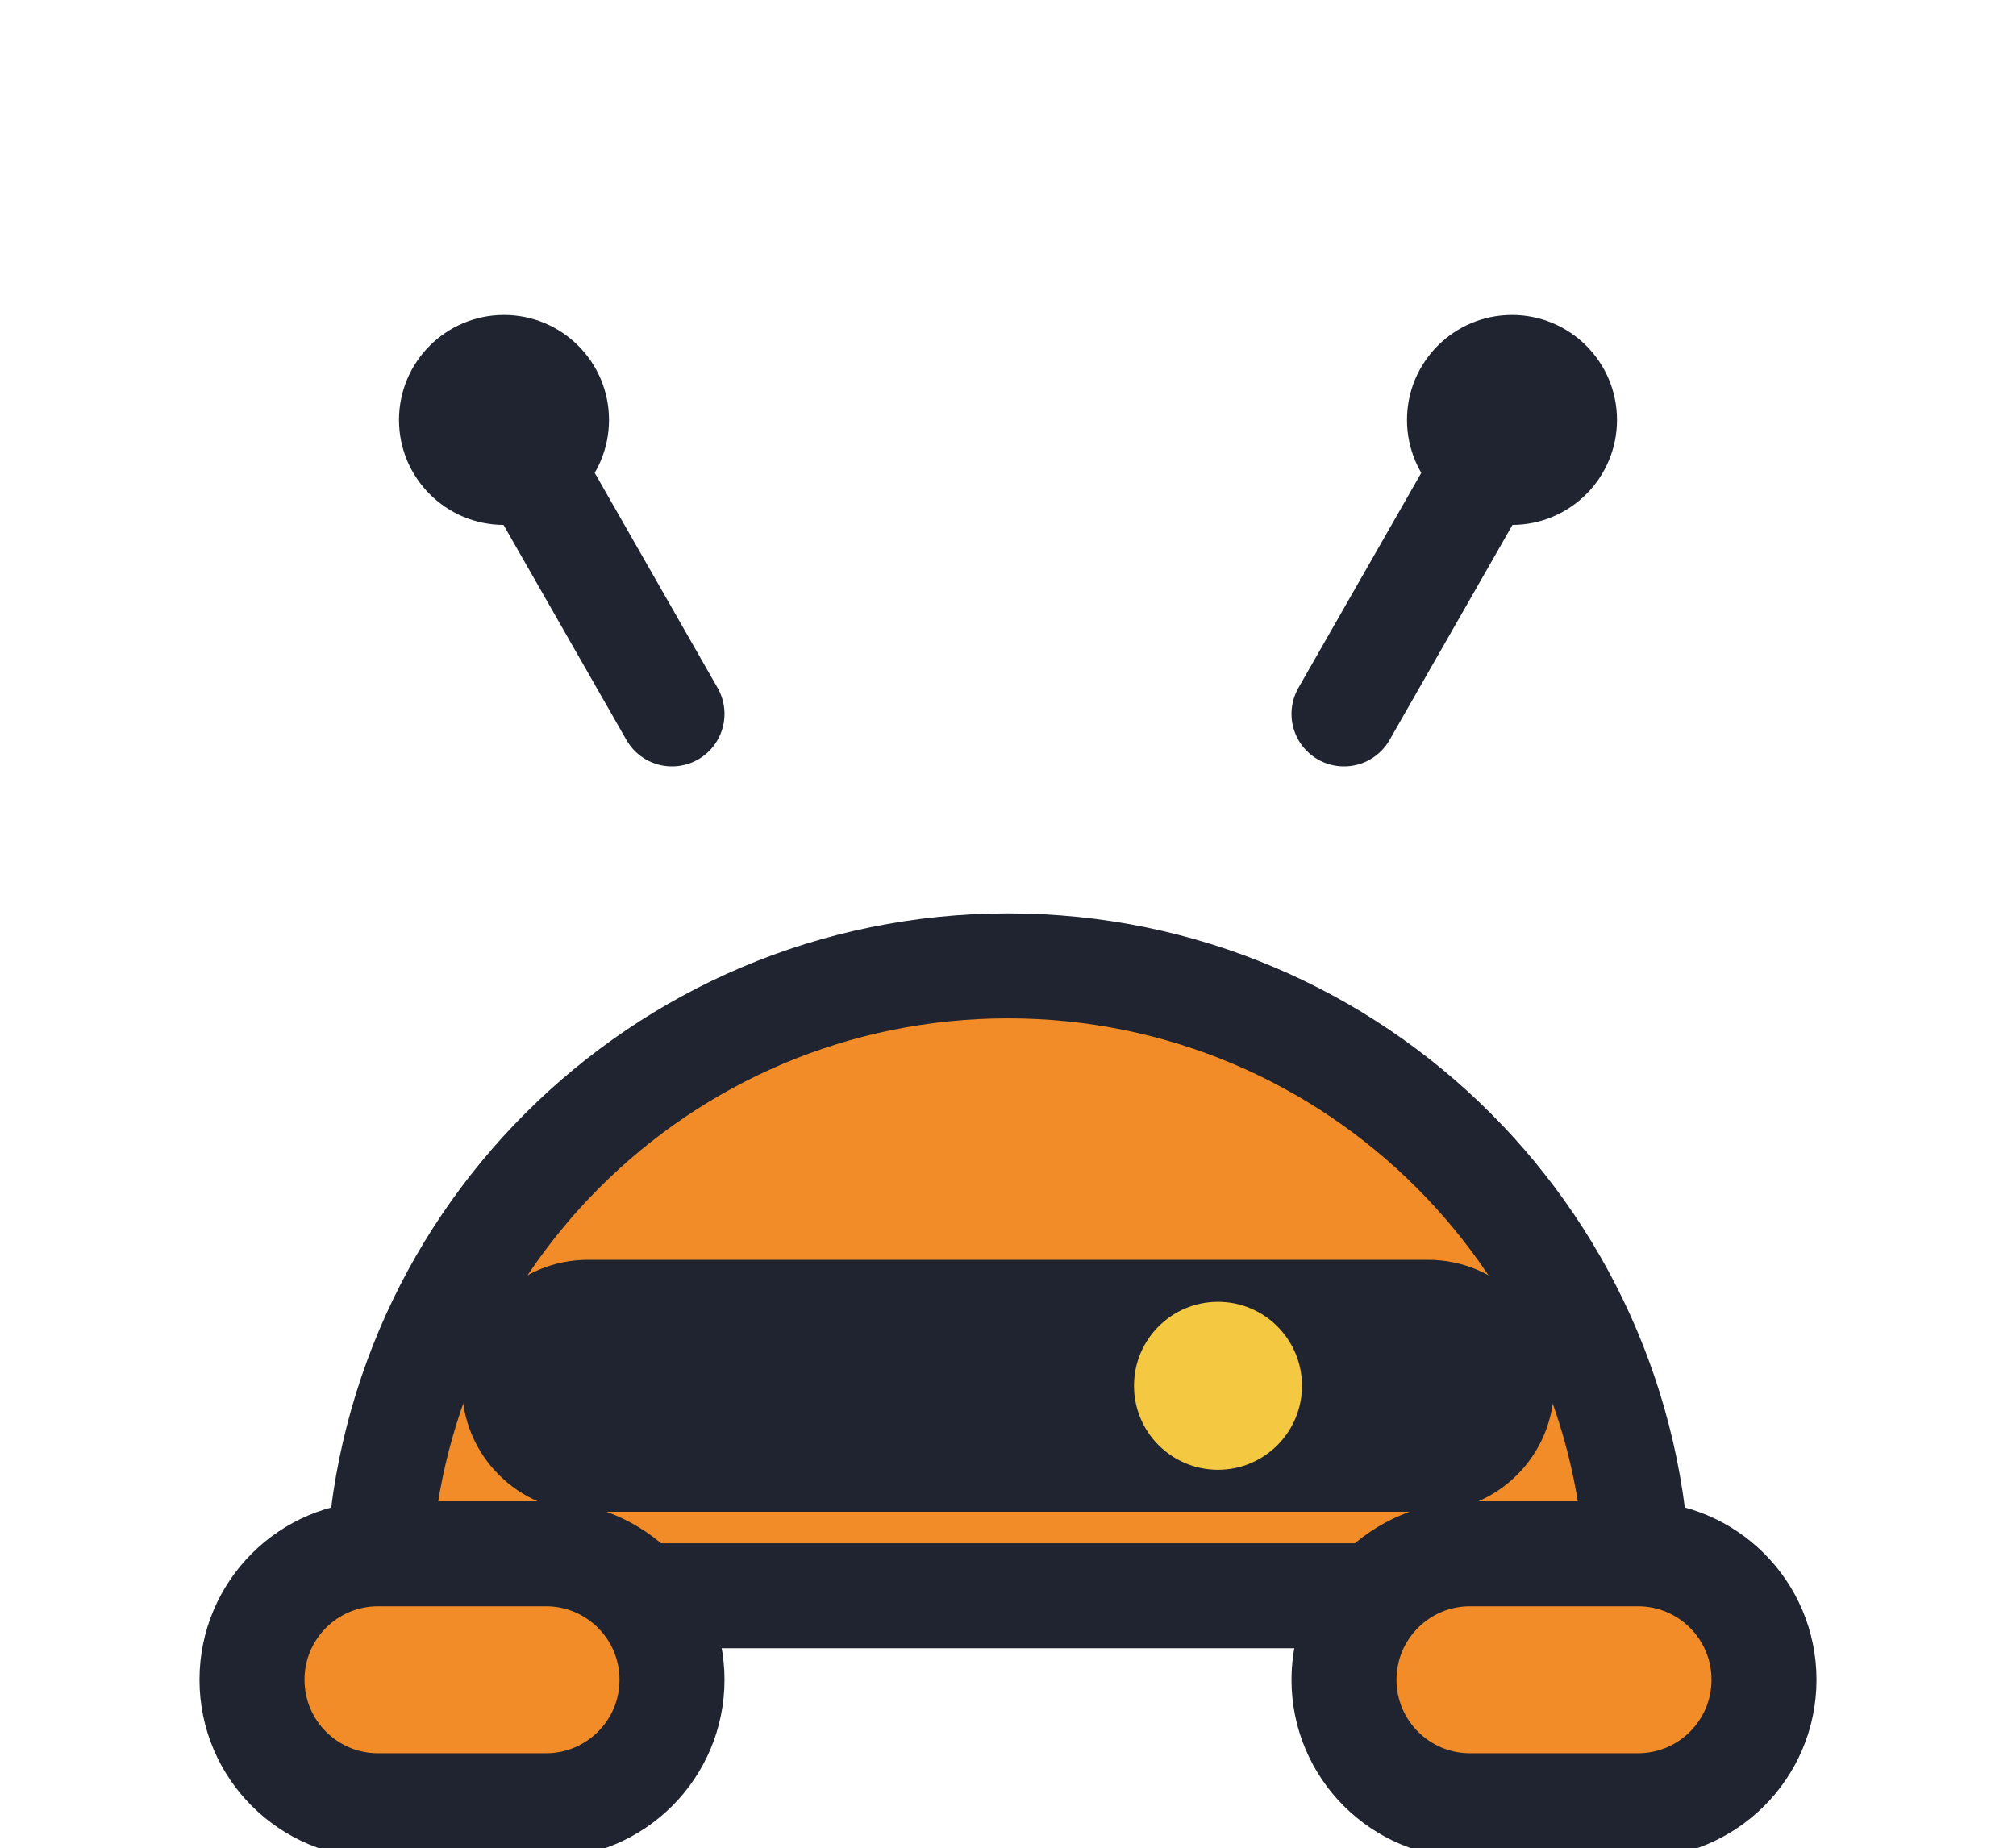
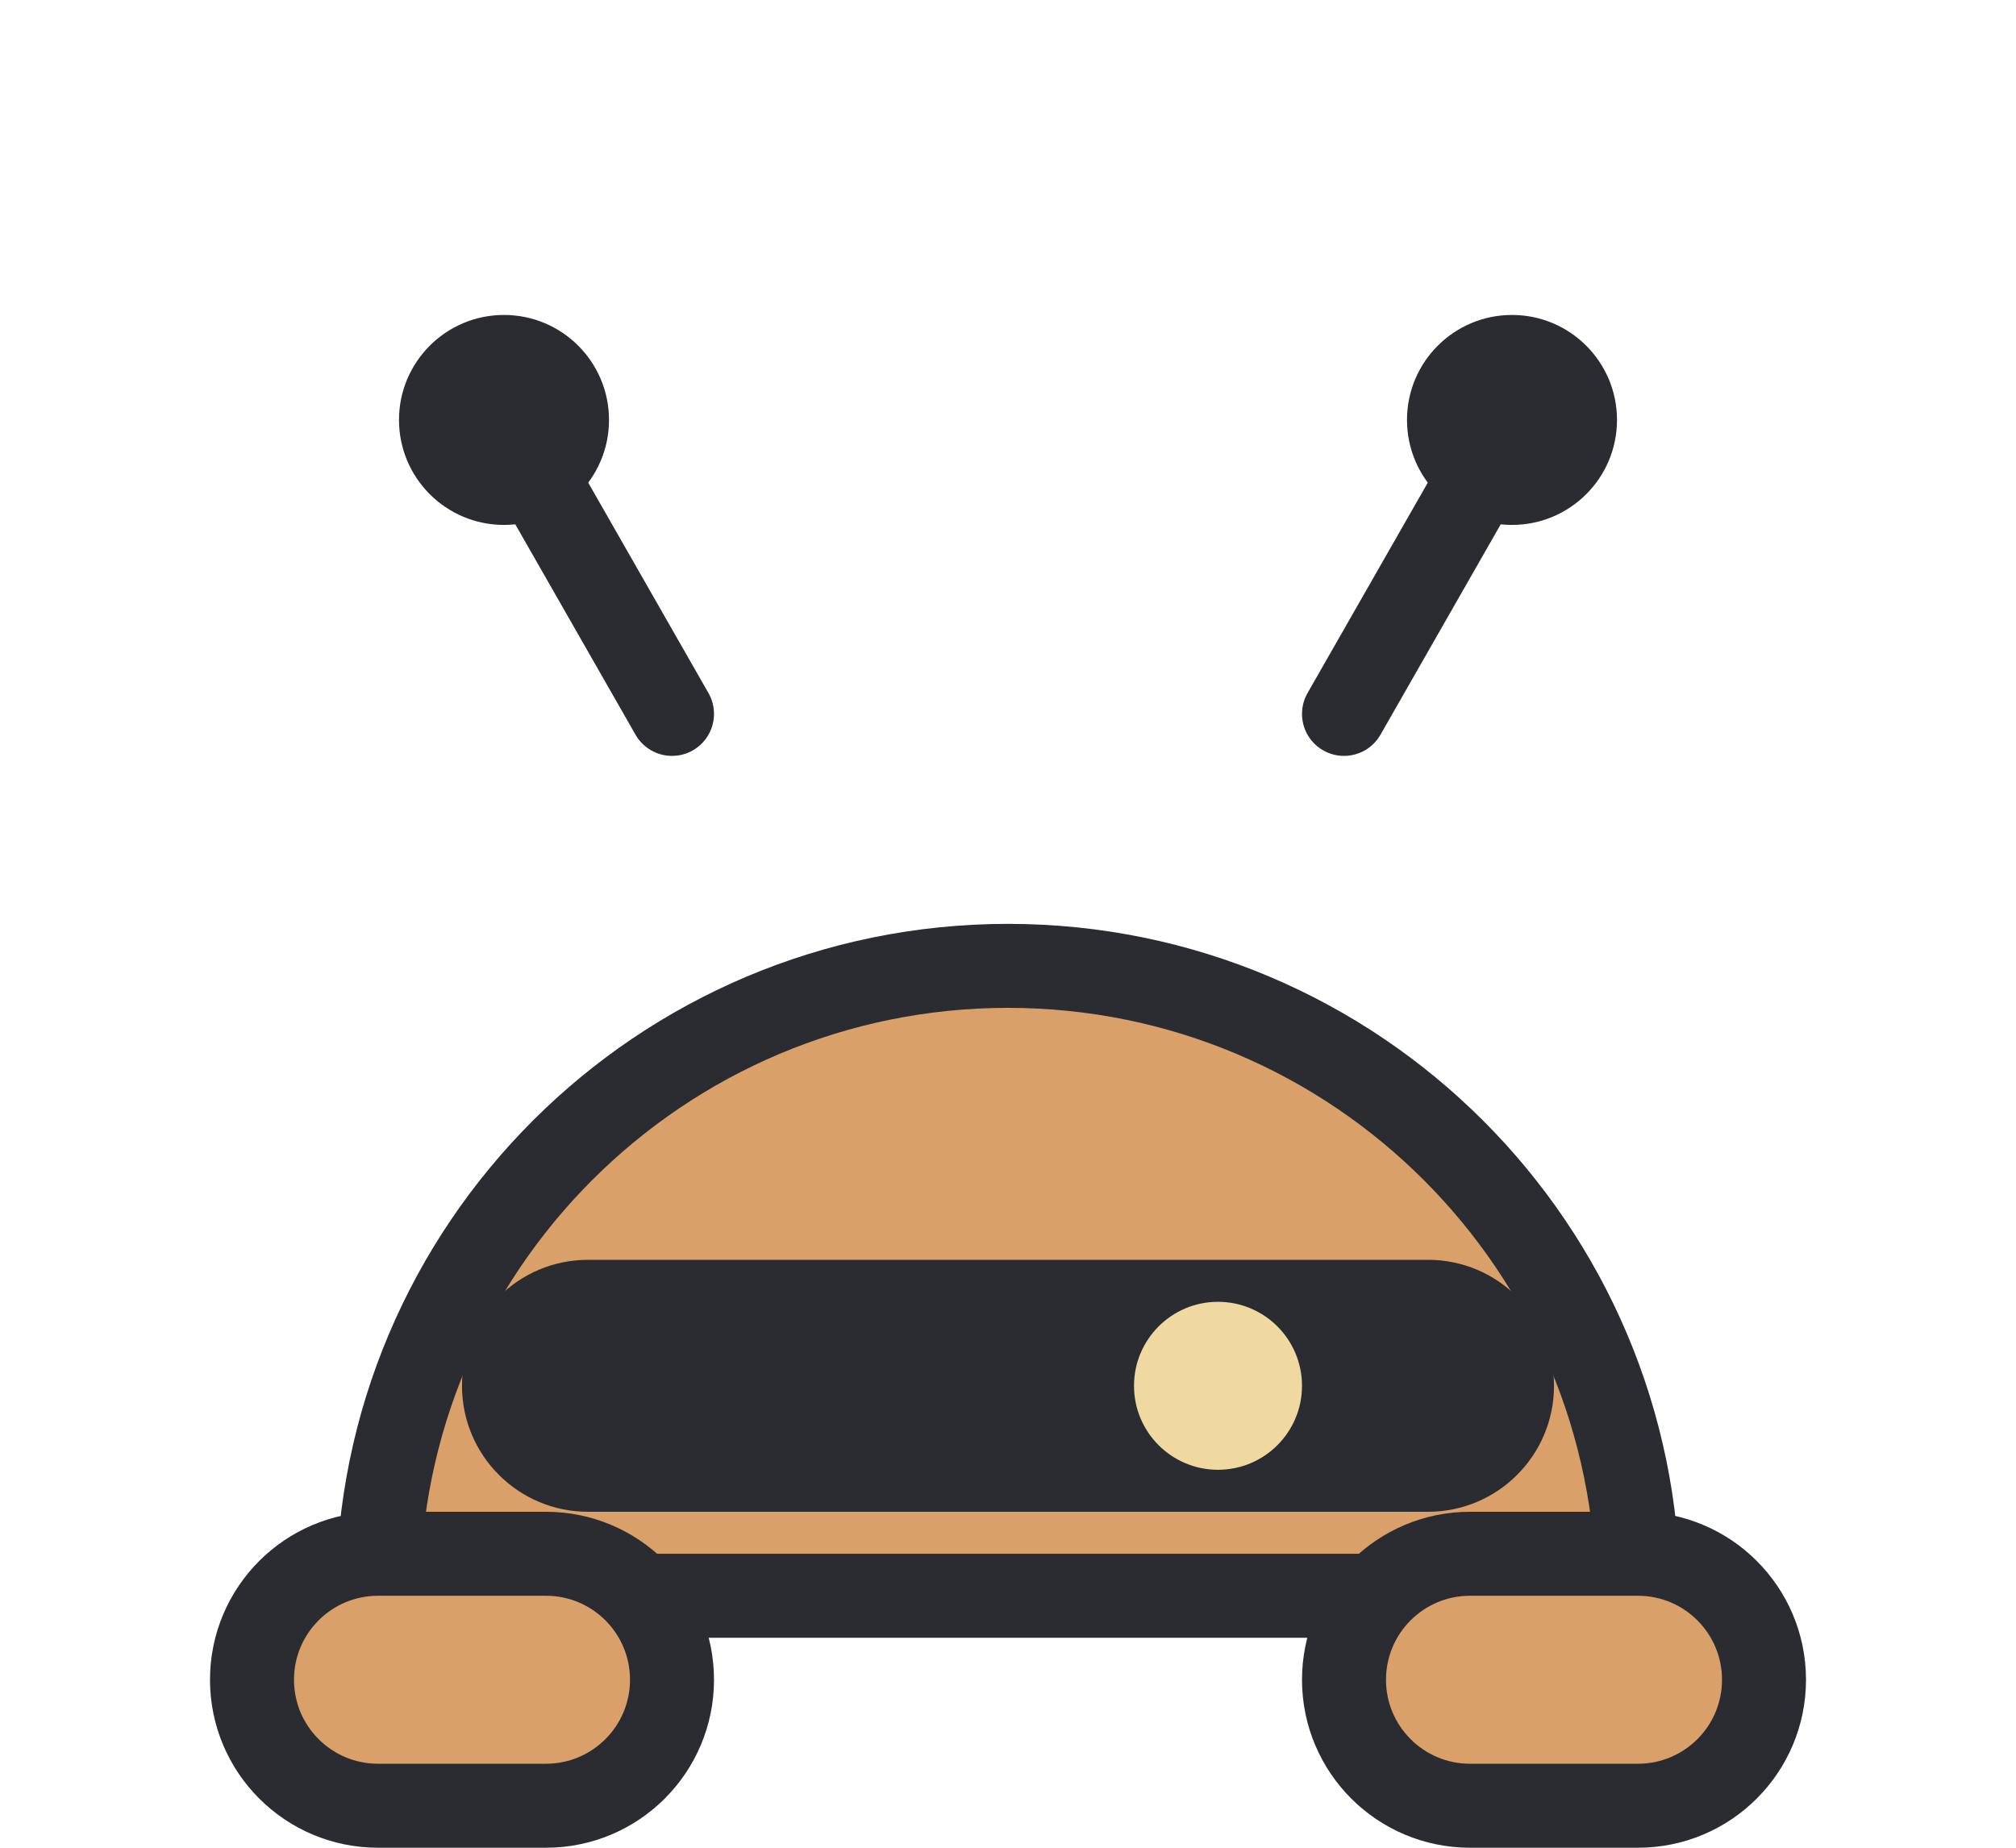
<svg xmlns="http://www.w3.org/2000/svg" viewBox="0 0 48 44">
-   <path d="M9 38 A15 15 0 0 1 39 38 Z" fill="#F28C28" stroke="#1F2430" stroke-width="2.5" stroke-linejoin="round" />
-   <path d="M14 30 h20 a3 3 0 0 1 0 6 h-20 a3 3 0 0 1 0 -6z" fill="#1F2430" />
-   <circle cx="29" cy="33" r="2" fill="#F5C842" />
-   <line x1="16" y1="17" x2="12" y2="10" stroke="#1F2430" stroke-width="2.5" stroke-linecap="round" />
-   <line x1="32" y1="17" x2="36" y2="10" stroke="#1F2430" stroke-width="2.5" stroke-linecap="round" />
-   <circle cx="12" cy="10" r="2.5" fill="#1F2430" />
-   <circle cx="36" cy="10" r="2.5" fill="#1F2430" />
-   <rect x="6" y="37" width="10" height="6" rx="3" fill="#F28C28" stroke="#1F2430" stroke-width="2.5" />
-   <rect x="32" y="37" width="10" height="6" rx="3" fill="#F28C28" stroke="#1F2430" stroke-width="2.5" />
+   <path d="M9 38 A15 15 0 0 1 39 38 Z" fill="#D9A06A" stroke="#2A2C31" stroke-width="2" stroke-linejoin="round" />
+   <path d="M14 30 h20 a3 3 0 0 1 0 6 h-20 a3 3 0 0 1 0 -6z" fill="#2A2C31" />
+   <circle cx="29" cy="33" r="2" fill="#EFD9A0" />
+   <line x1="16" y1="17" x2="12" y2="10" stroke="#2A2C31" stroke-width="2" stroke-linecap="round" />
+   <line x1="32" y1="17" x2="36" y2="10" stroke="#2A2C31" stroke-width="2" stroke-linecap="round" />
+   <circle cx="12" cy="10" r="2.5" fill="#2A2C31" />
+   <circle cx="36" cy="10" r="2.5" fill="#2A2C31" />
+   <rect x="6" y="37" width="10" height="6" rx="3" fill="#D9A06A" stroke="#2A2C31" stroke-width="2" />
+   <rect x="32" y="37" width="10" height="6" rx="3" fill="#D9A06A" stroke="#2A2C31" stroke-width="2" />
</svg>
